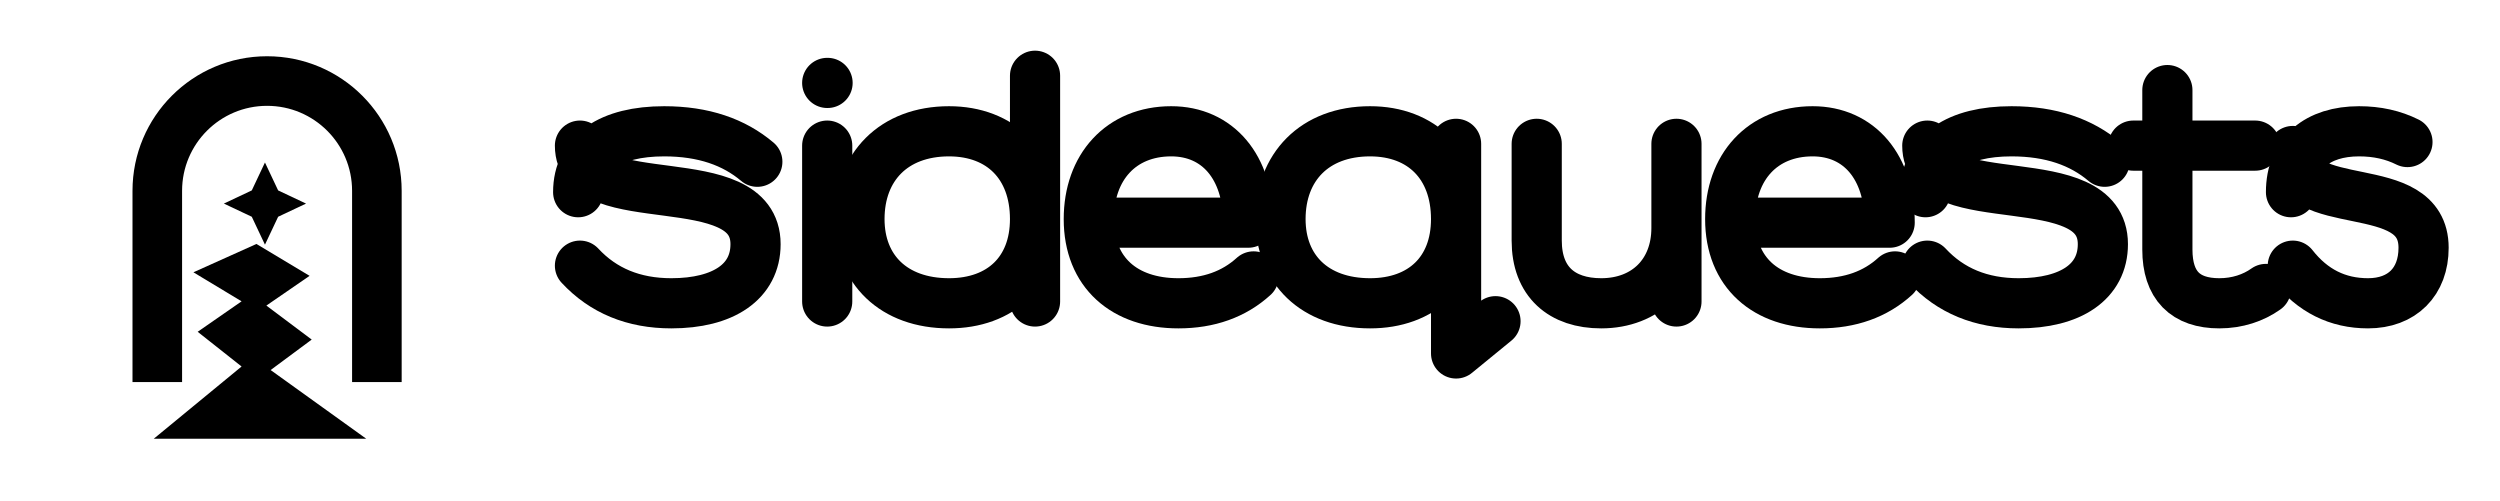
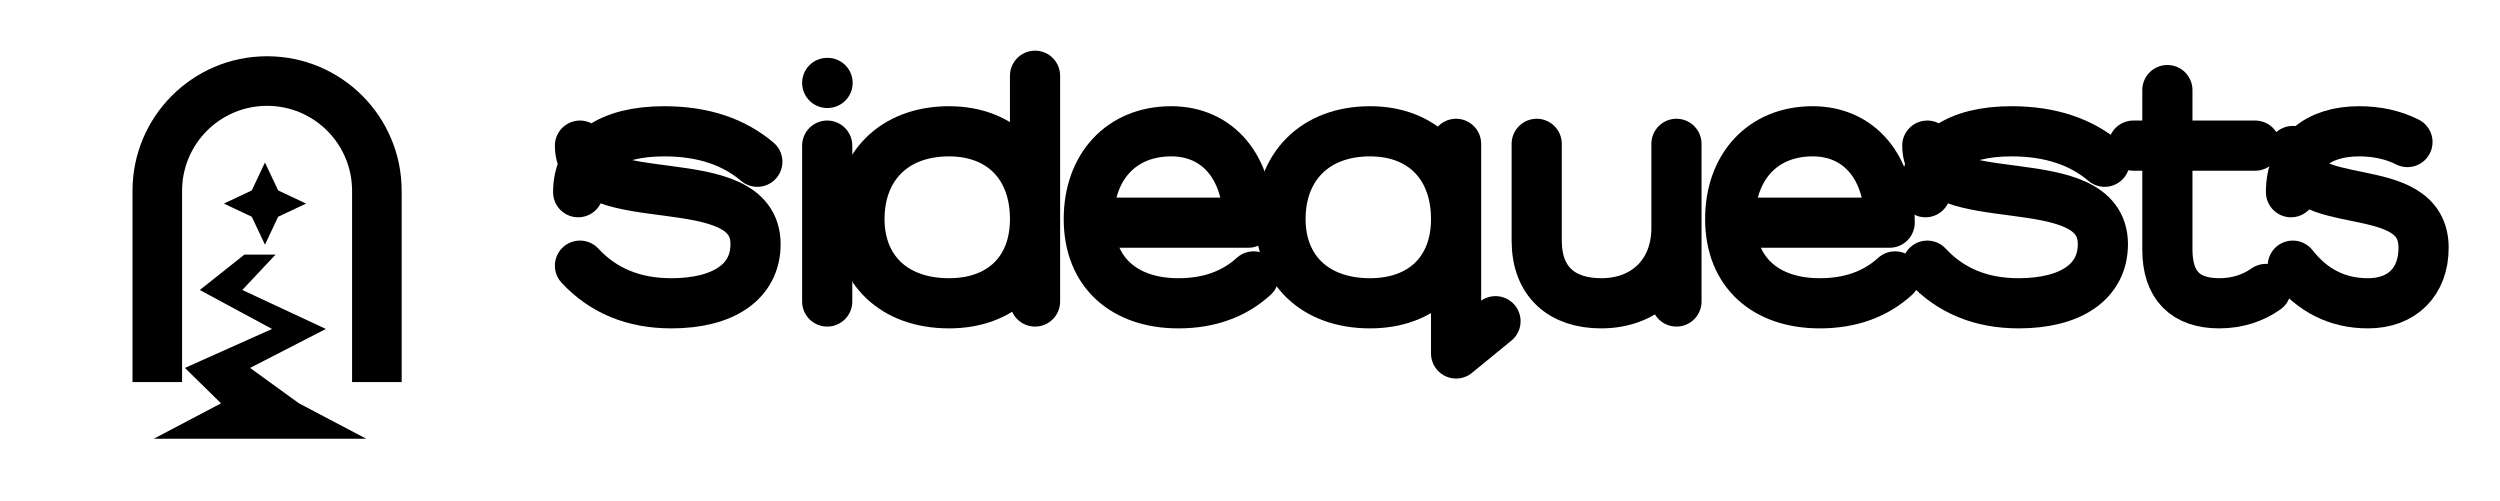
<svg xmlns="http://www.w3.org/2000/svg" viewBox="0 0 1200 240" role="img" aria-labelledby="title">
  <g transform="translate(16 10) scale(3.4)">
    <path fill="#000000" fill-rule="evenodd" d="M14 51V24C14 13.507 22.507 5 33 5s19 8.507 19 19v27h-7V24c0-6.627-5.373-12-12-12s-12 5.373-12 12v27h-7Z" />
-     <path fill="#000000" d="m32.7 20 1.86 3.94L38.5 25.8l-3.94 1.86-1.86 3.94-1.86-3.94-3.94-1.86 3.94-1.86L32.7 20Zm-1.2 11.5L39 36l-6.1 4.2 6.4 4.8-5.8 4.3L47 59H17l12.4-10.2-6.2-4.9 6.2-4.3-6.8-4.1 8.9-4Z" />
+     <path fill="#000000" d="m32.7 20 1.86 3.94L38.5 25.8l-3.94 1.86-1.86 3.94-1.86-3.94-3.94-1.86 3.94-1.86L32.7 20Zm-2.9 13L23.5 38l10.2 5.5L21.4 49l5.1 5L17 59h30l-9.5-5-6.9-5 10.7-5.5L29.5 38l4.7-5h-4.4Z" />
  </g>
  <g transform="translate(250 14) scale(.86)" fill="none" stroke="#000000" stroke-width="28" stroke-linecap="round" stroke-linejoin="round">
    <path d="M32 91c0-22 18-34 48-34 22 0 39 6 52 17M33 132c13 14 30 21 51 21 29 0 47-12 47-33 0-45-98-16-98-55" />
    <path d="M171 65v87M171 30h.2" />
    <path d="M287 26v126M287 106c0-30-19-49-48-49-31 0-50 20-50 49 0 28 19 47 50 47 29 0 48-18 48-47Z" />
    <path d="M323 108h83c0-31-17-51-43-51-28 0-46 20-46 49 0 30 20 47 50 47 17 0 31-5 42-15" />
    <path d="M522 106c0-30-19-49-48-49-31 0-50 20-50 49 0 28 19 47 50 47 29 0 48-18 48-47Zm0-42v117l22-18" />
    <path d="M567 64v54c0 23 14 35 36 35 25 0 42-17 42-42V64m0 0v88" />
    <path d="M681 108h83c0-31-17-51-43-51-28 0-46 20-46 49 0 30 20 47 50 47 17 0 31-5 42-15" />
    <path d="M784 91c0-22 18-34 48-34 22 0 39 6 52 17m-99 58c13 14 30 21 51 21 29 0 47-12 47-33 0-45-98-16-98-55" />
    <path d="M919 34v89c0 20 10 30 29 30 10 0 19-3 26-8M900 65h68" />
    <path d="M988 91c0-22 15-34 38-34 10 0 19 2 27 6m-64 69c11 14 25 21 42 21 19 0 31-12 31-31 0-41-73-17-73-54" />
  </g>
</svg>
